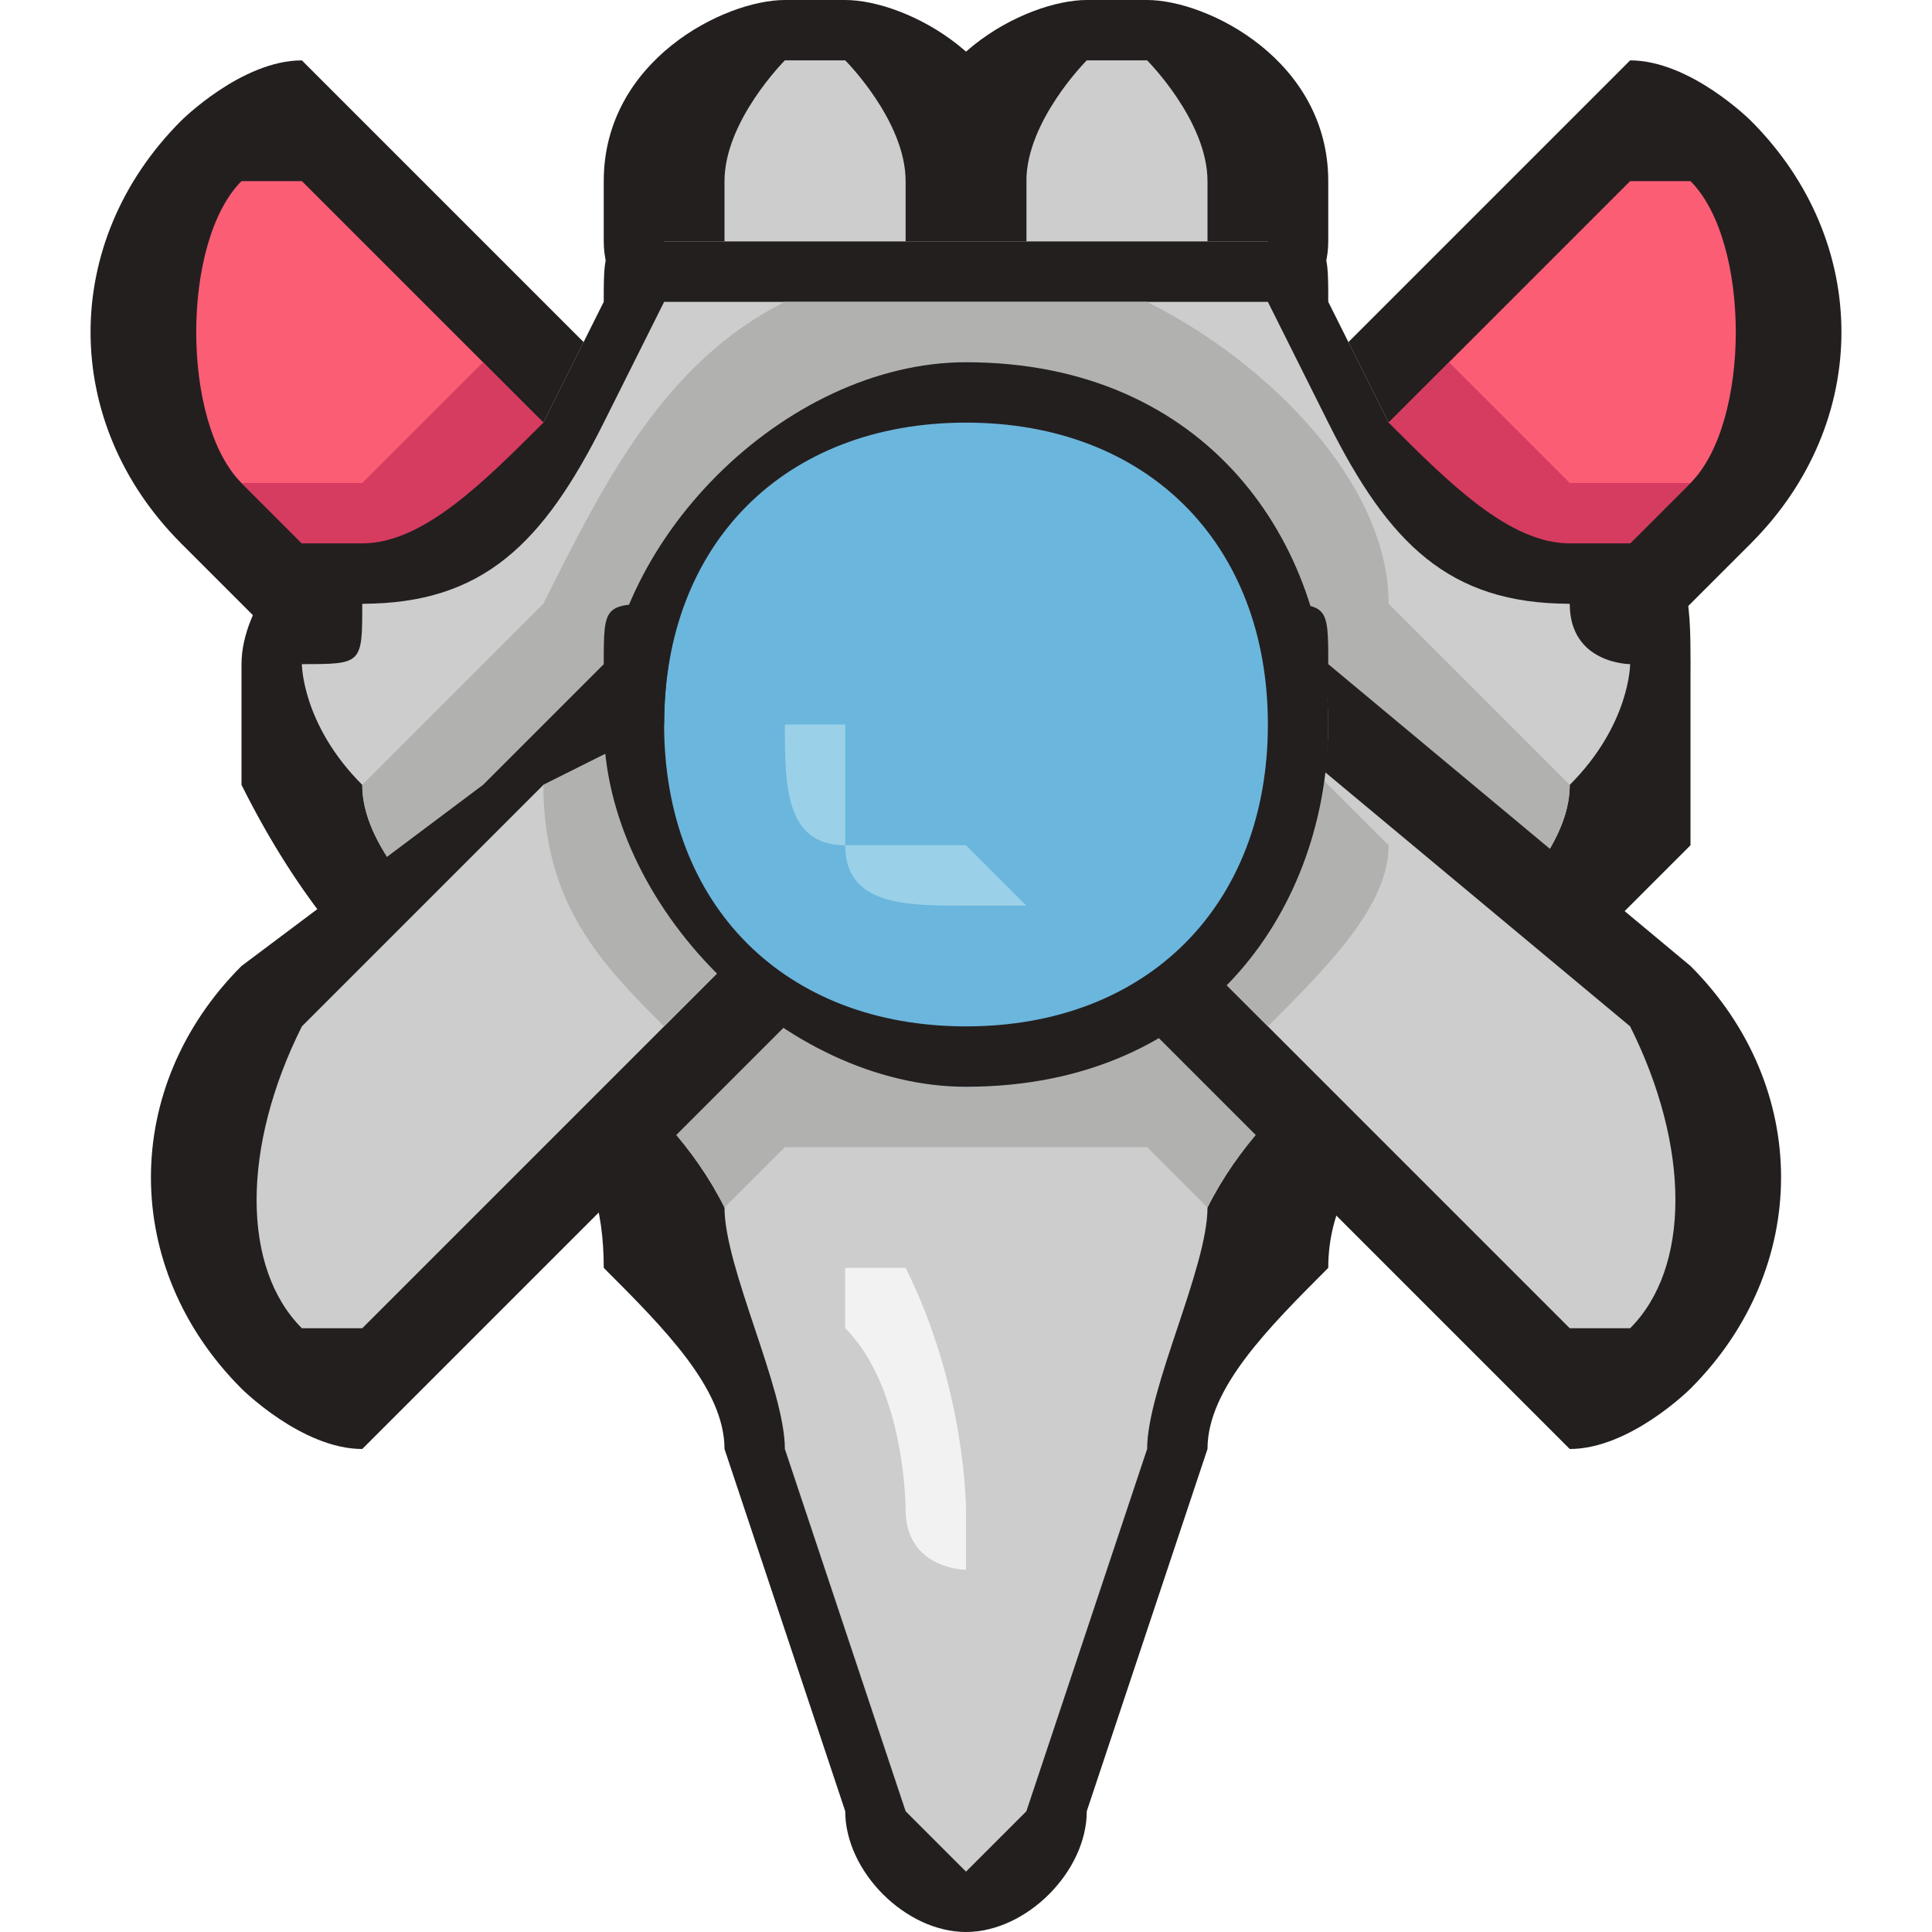
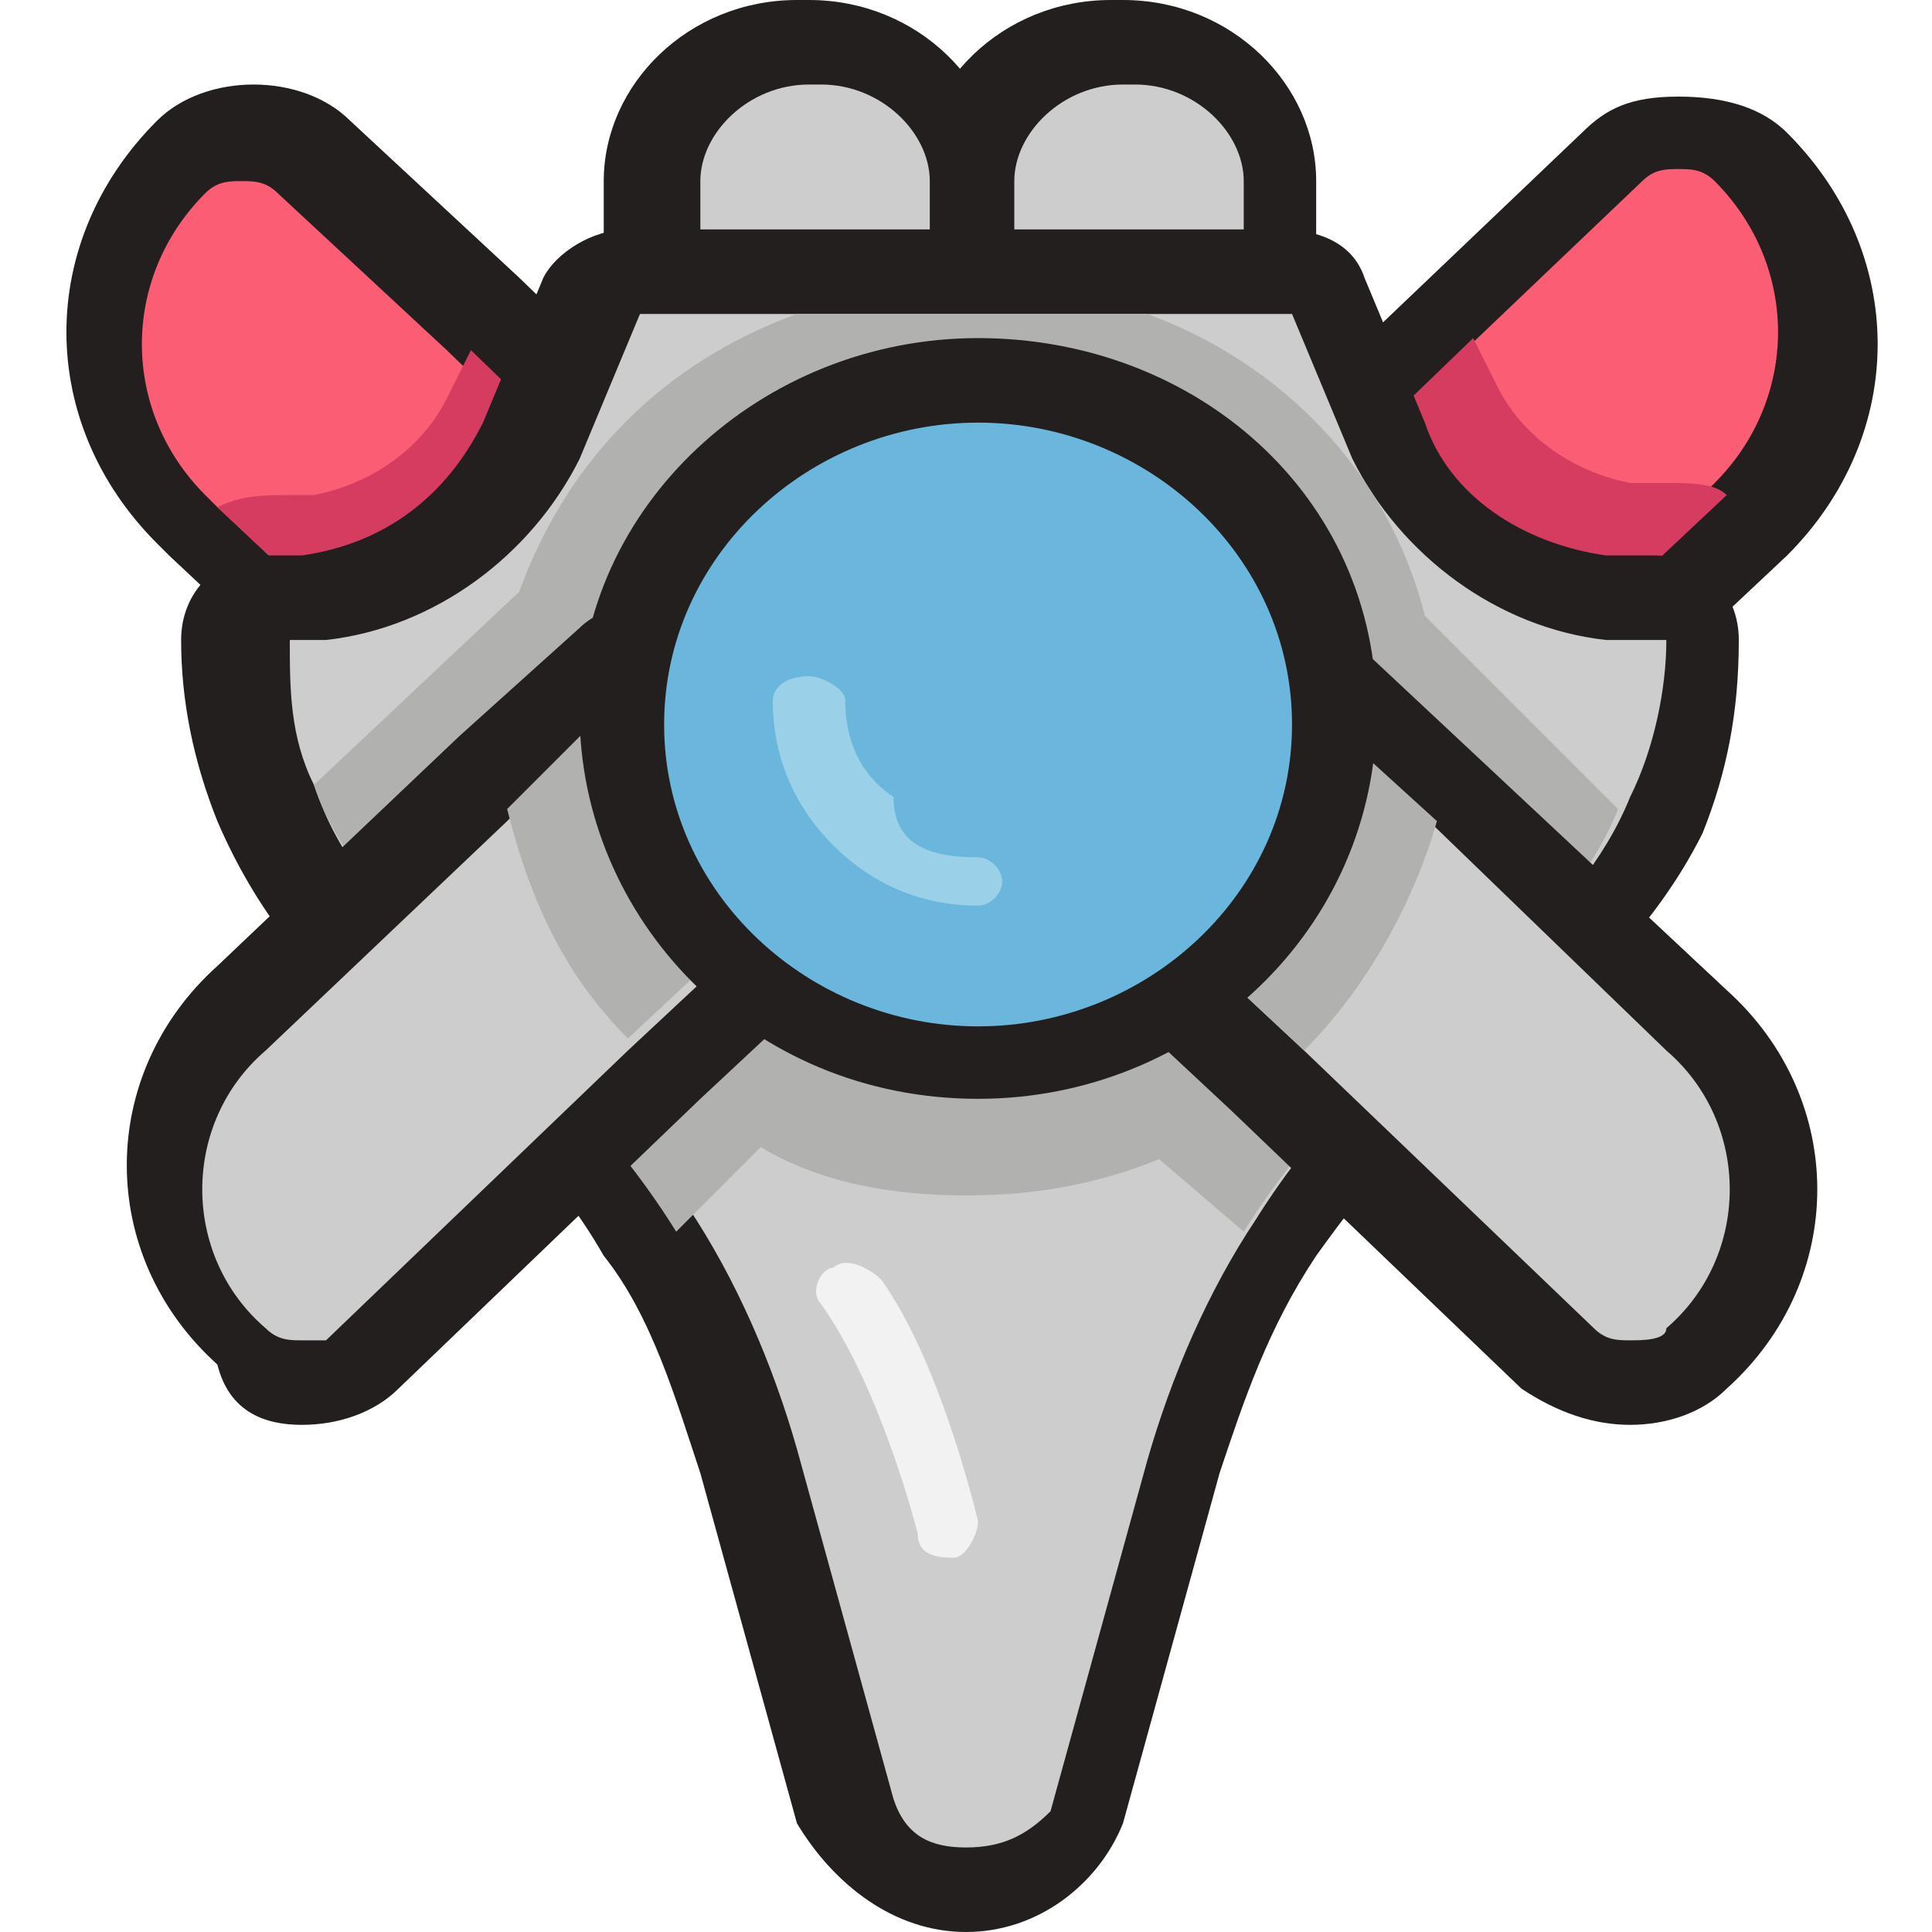
- <svg xmlns="http://www.w3.org/2000/svg" xml:space="preserve" width="32px" height="32px" version="1.1" style="shape-rendering:geometricPrecision; text-rendering:geometricPrecision; image-rendering:optimizeQuality; fill-rule:evenodd; clip-rule:evenodd" viewBox="0 0 32 32">
-   <defs>
-     <style type="text/css">
-    
-     .fil1 {fill:#231F1F;fill-rule:nonzero}
-     .fil5 {fill:#6BB6DD;fill-rule:nonzero}
-     .fil6 {fill:#9AD1E8;fill-rule:nonzero}
-     .fil4 {fill:#B1B1AF;fill-rule:nonzero}
-     .fil3 {fill:#CDCDCD;fill-rule:nonzero}
-     .fil2 {fill:#D63B60;fill-rule:nonzero}
-     .fil7 {fill:#F2F2F2;fill-rule:nonzero}
-     .fil0 {fill:#FB5D75;fill-rule:nonzero}
-    
-   </style>
-   </defs>
+ <svg xmlns="http://www.w3.org/2000/svg" version="1.1" id="Layer_1" image-rendering="optimizeQuality" text-rendering="geometricPrecision" shape-rendering="geometricPrecision" x="0px" y="0px" width="16px" height="16px" viewBox="1267 1642 16 16" enable-background="new 1267 1642 16 16" xml:space="preserve">
  <g id="Layer_x0020_1">
-     <g id="_351128288">
-       <path class="fil0" d="M5 2c0,0 0,0 1,1l8 8c0,0 0,0 0,0 0,0 0,1 0,1l-3 3c0,0 -1,0 -1,0 0,0 0,0 0,0l-7 -6c0,-1 -1,-2 -1,-3 0,-2 1,-3 1,-3 1,-1 1,-1 2,-1z" />
-       <path class="fil1" d="M10 14l-6 -6 0 0c-1,-1 -1,-4 0,-5 0,0 0,0 1,0 0,0 0,0 0,0l3 3 5 5 -3 3zm0 2l0 0c1,0 1,0 1,-1l3 -3c1,0 1,-1 0,-2l-5 -5 -3 -3c0,0 -1,-1 -1,-1 -1,0 -2,1 -2,1 -2,2 -2,5 0,7l0 0 6 6c1,1 1,1 1,1z" />
-       <path class="fil2" d="M4 8c0,0 1,0 1,0 0,0 0,0 1,0 0,0 1,-1 2,-2l0 0 5 5 -3 3 -6 -6z" />
-       <path class="fil0" d="M27 2c1,0 1,0 2,1 1,1 1,4 0,6l-7 6c0,0 0,0 0,0 0,0 -1,0 -1,0l-3 -3c0,-1 0,-1 0,-1l8 -8c1,-1 1,-1 1,-1z" />
-       <path class="fil1" d="M22 14l-3 -3 8 -8c0,0 0,0 0,0 1,0 1,0 1,0 1,1 1,4 0,5l-6 6zm0 2l0 0c0,0 0,0 1,-1l6 -6c2,-2 2,-5 0,-7 0,0 -1,-1 -2,-1 0,0 -1,1 -1,1l-8 8c-1,1 -1,2 0,2l3 3c0,1 0,1 1,1z" />
-       <path class="fil2" d="M22 14l-3 -3 5 -5 0 0c1,1 2,2 2,2 0,0 0,0 0,0 1,0 1,0 1,0l0 0c0,0 1,0 1,0l-6 6z" />
-       <polygon class="fil2" points="22,21 22,17 " />
-       <path class="fil3" d="M19 1c1,0 2,1 2,2l0 1c0,1 0,1 -1,1l-3 0c-1,0 -1,0 -1,-1l0 -1c0,-1 1,-2 2,-2l1 0z" />
-       <path class="fil1" d="M17 4l0 -1c0,-1 1,-2 1,-2l1 0c0,0 1,1 1,2l0 1 -3 0zm0 2l0 0 3 0c1,0 2,-1 2,-2l0 -1c0,-2 -2,-3 -3,-3l-1 0c-1,0 -3,1 -3,3l0 1c0,1 1,2 2,2z" />
-       <path class="fil3" d="M14 1c1,0 2,1 2,2l0 1c0,1 0,1 -1,1l-3 0c-1,0 -1,0 -1,-1l0 -1c0,-1 1,-2 2,-2l1 0z" />
-       <path class="fil1" d="M12 4l0 -1c0,-1 1,-2 1,-2l1 0c0,0 1,1 1,2l0 1 -3 0zm0 2l0 0 3 0c1,0 2,-1 2,-2l0 -1c0,-2 -2,-3 -3,-3l-1 0c-1,0 -3,1 -3,3l0 1c0,1 1,2 2,2z" />
-       <path class="fil3" d="M21 4c0,0 1,1 1,1l1 2c0,2 2,3 3,3 0,0 1,0 1,0l0 0c0,0 1,0 1,1 0,1 -1,1 -1,2 0,2 -1,3 -2,3 -2,1 -3,3 -4,4 -1,2 -1,3 -2,4l-1 6c0,1 -1,1 -2,1 -1,0 -2,0 -2,-1l-1 -6c-1,-1 -1,-2 -2,-4 -1,-1 -2,-2 -3,-3 -2,-1 -2,-2 -3,-4 0,-1 0,-2 0,-2 0,-1 0,-1 0,-1 0,0 1,0 1,0 1,0 3,-1 3,-3l1 -2c0,0 1,-1 1,-1l10 0z" />
-       <path class="fil1" d="M16 31c0,0 -1,-1 -1,-1l-2 -6c0,-1 -1,-3 -1,-4 -1,-2 -3,-3 -4,-4 -1,-1 -2,-2 -2,-3 -1,-1 -1,-2 -1,-2l0 0c1,0 1,0 1,-1 2,0 3,-1 4,-3l1 -2 10 0 1 2c1,2 2,3 4,3 0,1 1,1 1,1l0 0c0,0 0,1 -1,2 0,1 -1,2 -2,3 -1,1 -3,2 -4,4 0,1 -1,3 -1,4l-2 6c0,0 -1,1 -1,1zm0 1l0 0c1,0 2,-1 2,-2l2 -6c0,-1 1,-2 2,-3 0,-2 2,-3 3,-4 1,-1 2,-2 3,-3 0,-1 0,-2 0,-3 0,-1 0,-2 -1,-2l0 0c0,0 -1,0 -1,0 -1,0 -2,-1 -3,-2l-1 -2c0,-1 0,-1 -1,-1l-10 0c-1,0 -1,0 -1,1l-1 2c-1,1 -2,2 -3,2 0,0 -1,0 -1,0 0,0 -1,1 -1,2 0,1 0,2 0,2 1,2 2,3 3,4 2,1 3,2 3,4 1,1 2,2 2,3l2 6c0,1 1,2 2,2z" />
-       <path class="fil4" d="M6 13l3 -3c0,0 0,0 0,0 1,-2 2,-4 4,-5l6 0c2,1 4,3 4,5l3 3c0,1 -1,2 -2,3 -1,1 -3,2 -4,4l-1 -1c-1,0 -2,0 -3,0 -1,0 -2,0 -3,0l-1 1c-1,-2 -3,-3 -4,-4 -1,-1 -2,-2 -2,-3z" />
-       <path class="fil3" d="M21 11c0,0 1,0 1,0l6 6c1,1 1,4 0,5 -1,1 -1,1 -2,1 0,0 0,0 -1,-1l-4 -4 -3 -3c0,0 0,0 0,-1 0,0 0,0 0,0l3 -3c0,0 0,0 0,0z" />
-       <path class="fil1" d="M26 22c0,0 0,0 0,0l-5 -5 -3 -3 3 -2 6 5c1,2 1,4 0,5 0,0 0,0 -1,0zm0 2l0 0c1,0 2,-1 2,-1 2,-2 2,-5 0,-7l-6 -5c0,-1 0,-1 -1,-1 0,0 0,0 -1,1l-3 3c0,0 0,0 0,0 0,1 0,1 0,1l3 3 5 5c0,0 1,1 1,1z" />
-       <path class="fil3" d="M11 11c0,0 0,0 0,0l3 3c0,0 0,1 0,1l-7 7c-1,1 -1,1 -1,1 -1,0 -1,0 -2,-1 -1,-1 -1,-4 0,-5l4 -4 2 -2c0,0 1,0 1,0z" />
-       <path class="fil1" d="M6 22c-1,0 -1,0 -1,0 -1,-1 -1,-3 0,-5l4 -4 2 -1 3 2 -3 3 -5 5c0,0 0,0 0,0zm0 2l0 0c0,0 1,-1 1,-1l5 -5 3 -3c0,0 0,0 0,-1 0,0 0,0 0,0l-3 -3c-1,-1 -1,-1 -1,-1 -1,0 -1,0 -1,1l-2 2 -4 3c-2,2 -2,5 0,7 0,0 1,1 2,1z" />
-       <path class="fil4" d="M21 17l-3 -3 3 -2 2 2c0,1 -1,2 -2,3z" />
-       <path class="fil4" d="M9 13l2 -1 3 2 -3 3c-1,-1 -2,-2 -2,-4z" />
-       <path class="fil5" d="M16 6c3,0 6,3 6,6 0,3 -3,6 -6,6 -3,0 -5,-3 -5,-6 0,-3 2,-6 5,-6z" />
-       <path class="fil1" d="M16 17c-3,0 -5,-2 -5,-5 0,-3 2,-5 5,-5 3,0 5,2 5,5 0,3 -2,5 -5,5zm0 1l0 0c4,0 6,-3 6,-6 0,-3 -2,-6 -6,-6 -3,0 -6,3 -6,6 0,3 3,6 6,6z" />
-       <path class="fil6" d="M16 14c0,0 1,1 1,1 0,0 -1,0 -1,0 -1,0 -2,0 -2,-1 -1,0 -1,-1 -1,-2 0,0 0,0 0,0 1,0 1,0 1,0 0,1 0,1 0,2 1,0 1,0 2,0z" />
-       <path class="fil7" d="M16 25c0,0 0,1 0,1 0,0 -1,0 -1,-1 0,0 0,-2 -1,-3 0,-1 0,-1 0,-1 0,0 1,0 1,0 1,2 1,4 1,4z" />
+     <g id="_308194120">
+       <path fill="#FB5D75" d="M1269,1643c0.2,0,0.4,0.1,0.6,0.2l4.3,4.1c0.1,0.1,0.1,0.1,0.1,0.2c0,0.1,0,0.2-0.1,0.2l-1.7,1.6    c-0.1,0.1-0.2,0.1-0.3,0.1c-0.1,0-0.2,0-0.3-0.1l-3.3-3.1c-0.4-0.4-0.7-0.9-0.7-1.5s0.2-1.1,0.7-1.5    C1268.6,1643.1,1268.8,1643,1269,1643z" />
+       <path fill="#231F1F" d="M1272,1649.2l-3.2-3l-0.1-0.1c-0.7-0.7-0.7-1.8,0-2.5c0.1-0.1,0.2-0.1,0.3-0.1c0.1,0,0.2,0,0.3,0.1    l1.4,1.3l2.9,2.8L1272,1649.2z M1272,1649.9L1272,1649.9c0.2,0,0.4-0.1,0.5-0.2l1.7-1.6c0.3-0.3,0.3-0.7,0-1l-2.9-2.8l-1.4-1.3    c-0.2-0.2-0.5-0.3-0.8-0.3c-0.3,0-0.6,0.1-0.8,0.3c-1,1-1,2.5,0,3.5l0.1,0.1l3.2,3C1271.6,1649.8,1271.8,1649.9,1272,1649.9z" />
+       <path fill="#D63B60" d="M1268.8,1646.2c0.2-0.1,0.4-0.1,0.6-0.1c0.1,0,0.1,0,0.2,0c0.5-0.1,0.9-0.4,1.1-0.8l0.2-0.4l2.9,2.8    l-1.7,1.6L1268.8,1646.2z" />
+       <path fill="#FB5D75" d="M1281,1643c0.2,0,0.4,0.1,0.6,0.2c0.9,0.8,0.9,2.2,0,3l-3.3,3.1c-0.1,0.1-0.2,0.1-0.3,0.1    c-0.1,0-0.2,0-0.3-0.1l-1.7-1.6c-0.1-0.1-0.1-0.4,0-0.5l4.3-4.1C1280.6,1643.1,1280.8,1643,1281,1643z" />
+       <path fill="#231F1F" d="M1278,1649.2l-1.7-1.6l4.3-4.1c0.1-0.1,0.2-0.1,0.3-0.1c0.1,0,0.2,0,0.3,0.1c0.7,0.7,0.7,1.8,0,2.5    L1278,1649.2z M1278,1649.9L1278,1649.9c0.2,0,0.4-0.1,0.5-0.2l3.3-3.1c1-1,1-2.5,0-3.5c-0.2-0.2-0.5-0.3-0.9-0.3    s-0.6,0.1-0.8,0.3l-4.3,4.1c-0.3,0.3-0.3,0.7,0,1l1.7,1.6C1277.7,1649.8,1277.8,1649.9,1278,1649.9z" />
+       <path fill="#D63B60" d="M1278,1649.2l-1.7-1.6l2.9-2.8l0.2,0.4c0.2,0.4,0.6,0.7,1.1,0.8h0c0.1,0,0.1,0,0.2,0h0.1    c0.2,0,0.4,0,0.5,0.1L1278,1649.2z" />
+       <path fill="#D63B60" d="M1278.4,1652.7v-2V1652.7z" />
+       <path fill="#CDCDCD" d="M1276.3,1642.3c0.7,0,1.2,0.5,1.2,1.2v0.6c0,0.2-0.2,0.3-0.4,0.3h-1.8c-0.2,0-0.4-0.2-0.4-0.3v-0.6    C1275.1,1642.9,1275.6,1642.3,1276.3,1642.3L1276.3,1642.3z" />
+       <path fill="#231F1F" d="M1275.4,1644.1v-0.6c0-0.4,0.4-0.8,0.9-0.8h0.1c0.5,0,0.9,0.4,0.9,0.8v0.6H1275.4z M1275.4,1644.8    L1275.4,1644.8h1.8c0.4,0,0.7-0.3,0.7-0.7v-0.6c0-0.8-0.7-1.5-1.6-1.5h-0.1c-0.9,0-1.6,0.7-1.6,1.5v0.6    C1274.7,1644.5,1275,1644.8,1275.4,1644.8z" />
+       <path fill="#CDCDCD" d="M1273.7,1642.3c0.7,0,1.2,0.5,1.2,1.2v0.6c0,0.2-0.2,0.3-0.4,0.3h-1.8c-0.2,0-0.4-0.2-0.4-0.3v-0.6    C1272.4,1642.9,1273,1642.3,1273.7,1642.3L1273.7,1642.3z" />
+       <path fill="#231F1F" d="M1272.8,1644.1v-0.6c0-0.4,0.4-0.8,0.9-0.8h0.1c0.5,0,0.9,0.4,0.9,0.8v0.6H1272.8z M1272.8,1644.8    L1272.8,1644.8h1.8c0.4,0,0.7-0.3,0.7-0.7v-0.6c0-0.8-0.7-1.5-1.6-1.5h-0.1c-0.9,0-1.6,0.7-1.6,1.5v0.6    C1272.1,1644.5,1272.4,1644.8,1272.8,1644.8z" />
+       <path fill="#CDCDCD" d="M1277.7,1644.2c0.1,0,0.3,0.1,0.3,0.2l0.5,1.2c0.3,0.7,1,1.2,1.8,1.3c0.1,0,0.2,0,0.4,0h0.1    c0.2,0,0.4,0.2,0.4,0.3c0,0.5-0.1,1-0.3,1.4c-0.3,0.6-0.7,1.1-1.3,1.5c-0.8,0.5-1.4,1.2-1.9,2c-0.4,0.6-0.7,1.2-0.8,1.9l-0.8,2.9    c-0.1,0.4-0.5,0.7-1,0.7s-0.8-0.3-1-0.7l-0.8-2.9c-0.2-0.7-0.5-1.3-0.8-1.9c-0.5-0.7-1.1-1.4-1.8-1.9c-0.6-0.4-1.1-1-1.3-1.7    c-0.2-0.4-0.3-0.9-0.3-1.3c0-0.2,0.2-0.3,0.4-0.3c0.1,0,0.2,0,0.3,0c0.8-0.1,1.5-0.6,1.8-1.3l0.5-1.2c0.1-0.1,0.2-0.2,0.3-0.2    H1277.7z" />
+       <path fill="#231F1F" d="M1275,1657.3c-0.3,0-0.5-0.1-0.6-0.4l-0.8-2.9c-0.2-0.7-0.5-1.4-0.9-2c-0.5-0.8-1.1-1.4-1.9-2    c-0.6-0.4-1-0.9-1.2-1.5c-0.2-0.4-0.2-0.8-0.2-1.2l0,0c0.1,0,0.2,0,0.3,0c0.9-0.1,1.7-0.7,2.1-1.5l0.5-1.2h5.4l0.5,1.2    c0.4,0.8,1.2,1.4,2.1,1.5c0.1,0,0.3,0,0.4,0h0.1c0,0.4-0.1,0.9-0.3,1.3c-0.2,0.5-0.6,1-1.1,1.4c-0.8,0.6-1.5,1.3-2,2.1    c-0.4,0.6-0.7,1.3-0.9,2l-0.8,2.9C1275.5,1657.2,1275.3,1657.3,1275,1657.3z M1275,1658L1275,1658c0.6,0,1.1-0.4,1.3-0.9l0.8-2.9    c0.2-0.6,0.4-1.2,0.8-1.8c0.5-0.7,1.1-1.4,1.8-1.9c0.6-0.4,1.1-1,1.4-1.6c0.2-0.5,0.3-1,0.3-1.6c0-0.4-0.3-0.7-0.7-0.7h-0.1    c-0.1,0-0.2,0-0.3,0c-0.7-0.1-1.3-0.5-1.5-1.1l-0.5-1.2c-0.1-0.3-0.4-0.4-0.7-0.4h-5.4c-0.3,0-0.6,0.2-0.7,0.4l-0.5,1.2    c-0.3,0.6-0.8,1-1.5,1.1c-0.1,0-0.2,0-0.3,0c-0.4,0-0.7,0.3-0.7,0.7c0,0.5,0.1,1,0.3,1.5c0.3,0.7,0.8,1.4,1.5,1.8    c0.7,0.5,1.3,1.1,1.7,1.8c0.4,0.5,0.6,1.2,0.8,1.8l0.8,2.9C1273.9,1657.6,1274.4,1658,1275,1658z" />
+       <path fill="#B1B1AF" d="M1269.6,1648.5l1.7-1.6c0,0,0,0,0,0c0.4-1.1,1.2-1.9,2.3-2.3h2.9c1.1,0.4,2,1.3,2.3,2.5l1.6,1.6    c-0.2,0.5-0.6,1-1.1,1.4c-0.8,0.6-1.5,1.3-2,2.1l-0.7-0.6c-0.5,0.2-1,0.3-1.6,0.3c-0.6,0-1.2-0.1-1.7-0.4l-0.7,0.7    c-0.5-0.8-1.1-1.4-1.9-2C1270.3,1649.6,1269.8,1649.1,1269.6,1648.5z" />
+       <path fill="#CDCDCD" d="M1277.8,1647.4c0.1,0,0.2,0,0.3,0.1l3,2.9c0.8,0.8,0.8,2,0,2.8c-0.1,0.1-0.3,0.2-0.6,0.2    c-0.2,0-0.4-0.1-0.6-0.2l-2.4-2.3l-1.5-1.4c-0.1-0.1-0.1-0.2-0.1-0.2c0-0.1,0-0.2,0.1-0.2l1.5-1.5    C1277.6,1647.5,1277.7,1647.4,1277.8,1647.4z" />
+       <path fill="#231F1F" d="M1280.5,1653.1c-0.1,0-0.2,0-0.3-0.1l-2.4-2.3l-1.5-1.4l1.5-1.5l3,2.9c0.7,0.6,0.7,1.7,0,2.3    C1280.8,1653.1,1280.6,1653.1,1280.5,1653.1z M1280.5,1653.8L1280.5,1653.8c0.3,0,0.6-0.1,0.8-0.3c1-0.9,1-2.4,0-3.3l-3.1-2.9    c-0.1-0.1-0.3-0.2-0.5-0.2c-0.2,0-0.4,0.1-0.5,0.2l-1.5,1.5c-0.1,0.1-0.2,0.3-0.2,0.5c0,0.2,0.1,0.4,0.2,0.5l1.5,1.4l2.4,2.3    C1279.9,1653.7,1280.2,1653.8,1280.5,1653.8z" />
+       <path fill="#CDCDCD" d="M1272.2,1647.4c0.1,0,0.2,0,0.3,0.1l1.5,1.5c0.1,0.1,0.1,0.4,0,0.5l-4,3.8c-0.1,0.1-0.4,0.2-0.6,0.2    c-0.2,0-0.4-0.1-0.6-0.2c-0.8-0.8-0.8-2,0-2.8l2-1.9l1-0.9C1272,1647.5,1272.1,1647.4,1272.2,1647.4z" />
+       <path fill="#231F1F" d="M1269.5,1653.1c-0.1,0-0.2,0-0.3-0.1c-0.7-0.6-0.7-1.7,0-2.3l2-1.9l1-1l1.5,1.5l-1.5,1.4l-2.5,2.4    C1269.7,1653.1,1269.6,1653.1,1269.5,1653.1z M1269.5,1653.8L1269.5,1653.8c0.3,0,0.6-0.1,0.8-0.3l2.5-2.4l1.5-1.4    c0.1-0.1,0.2-0.3,0.2-0.5c0-0.2-0.1-0.4-0.2-0.5l-1.5-1.5c-0.1-0.1-0.3-0.2-0.5-0.2c-0.2,0-0.4,0.1-0.5,0.2l-1,0.9l-2,1.9    c-1,0.9-1,2.4,0,3.3C1268.9,1653.7,1269.2,1653.8,1269.5,1653.8z" />
+       <path fill="#B1B1AF" d="M1277.8,1650.7l-1.5-1.4l1.5-1.5l1.1,1C1278.7,1649.5,1278.3,1650.2,1277.8,1650.7z" />
+       <path fill="#B1B1AF" d="M1271.2,1648.7l1-1l1.5,1.5l-1.5,1.4C1271.7,1650.1,1271.4,1649.5,1271.2,1648.7z" />
+       <path fill="#6BB6DD" d="M1275.1,1645.2c1.6,0,3,1.3,3,2.8s-1.3,2.8-3,2.8c-1.6,0-3-1.3-3-2.8S1273.4,1645.2,1275.1,1645.2z" />
+       <path fill="#231F1F" d="M1275.1,1650.5c-1.4,0-2.6-1.1-2.6-2.5s1.2-2.5,2.6-2.5c1.4,0,2.6,1.1,2.6,2.5    S1276.5,1650.5,1275.1,1650.5z M1275.1,1651.1L1275.1,1651.1c1.8,0,3.3-1.4,3.3-3.2s-1.5-3.1-3.3-3.1c-1.8,0-3.3,1.4-3.3,3.1    S1273.2,1651.1,1275.1,1651.1z" />
+       <path fill="#9AD1E8" d="M1275.1,1649.1c0.1,0,0.2,0.1,0.2,0.2c0,0.1-0.1,0.2-0.2,0.2c-0.5,0-0.9-0.2-1.2-0.5    c-0.3-0.3-0.5-0.7-0.5-1.2c0-0.1,0.1-0.2,0.3-0.2c0.1,0,0.3,0.1,0.3,0.2c0,0.3,0.1,0.6,0.4,0.8    C1274.4,1649,1274.7,1649.1,1275.1,1649.1z" />
+       <path fill="#F2F2F2" d="M1275.1,1654.6c0,0.1-0.1,0.3-0.2,0.3c-0.1,0-0.3,0-0.3-0.2c0,0-0.3-1.2-0.8-1.9c-0.1-0.1,0-0.3,0.1-0.3    c0.1-0.1,0.3,0,0.4,0.1C1274.8,1653.3,1275.1,1654.6,1275.1,1654.6z" />
    </g>
  </g>
</svg>
